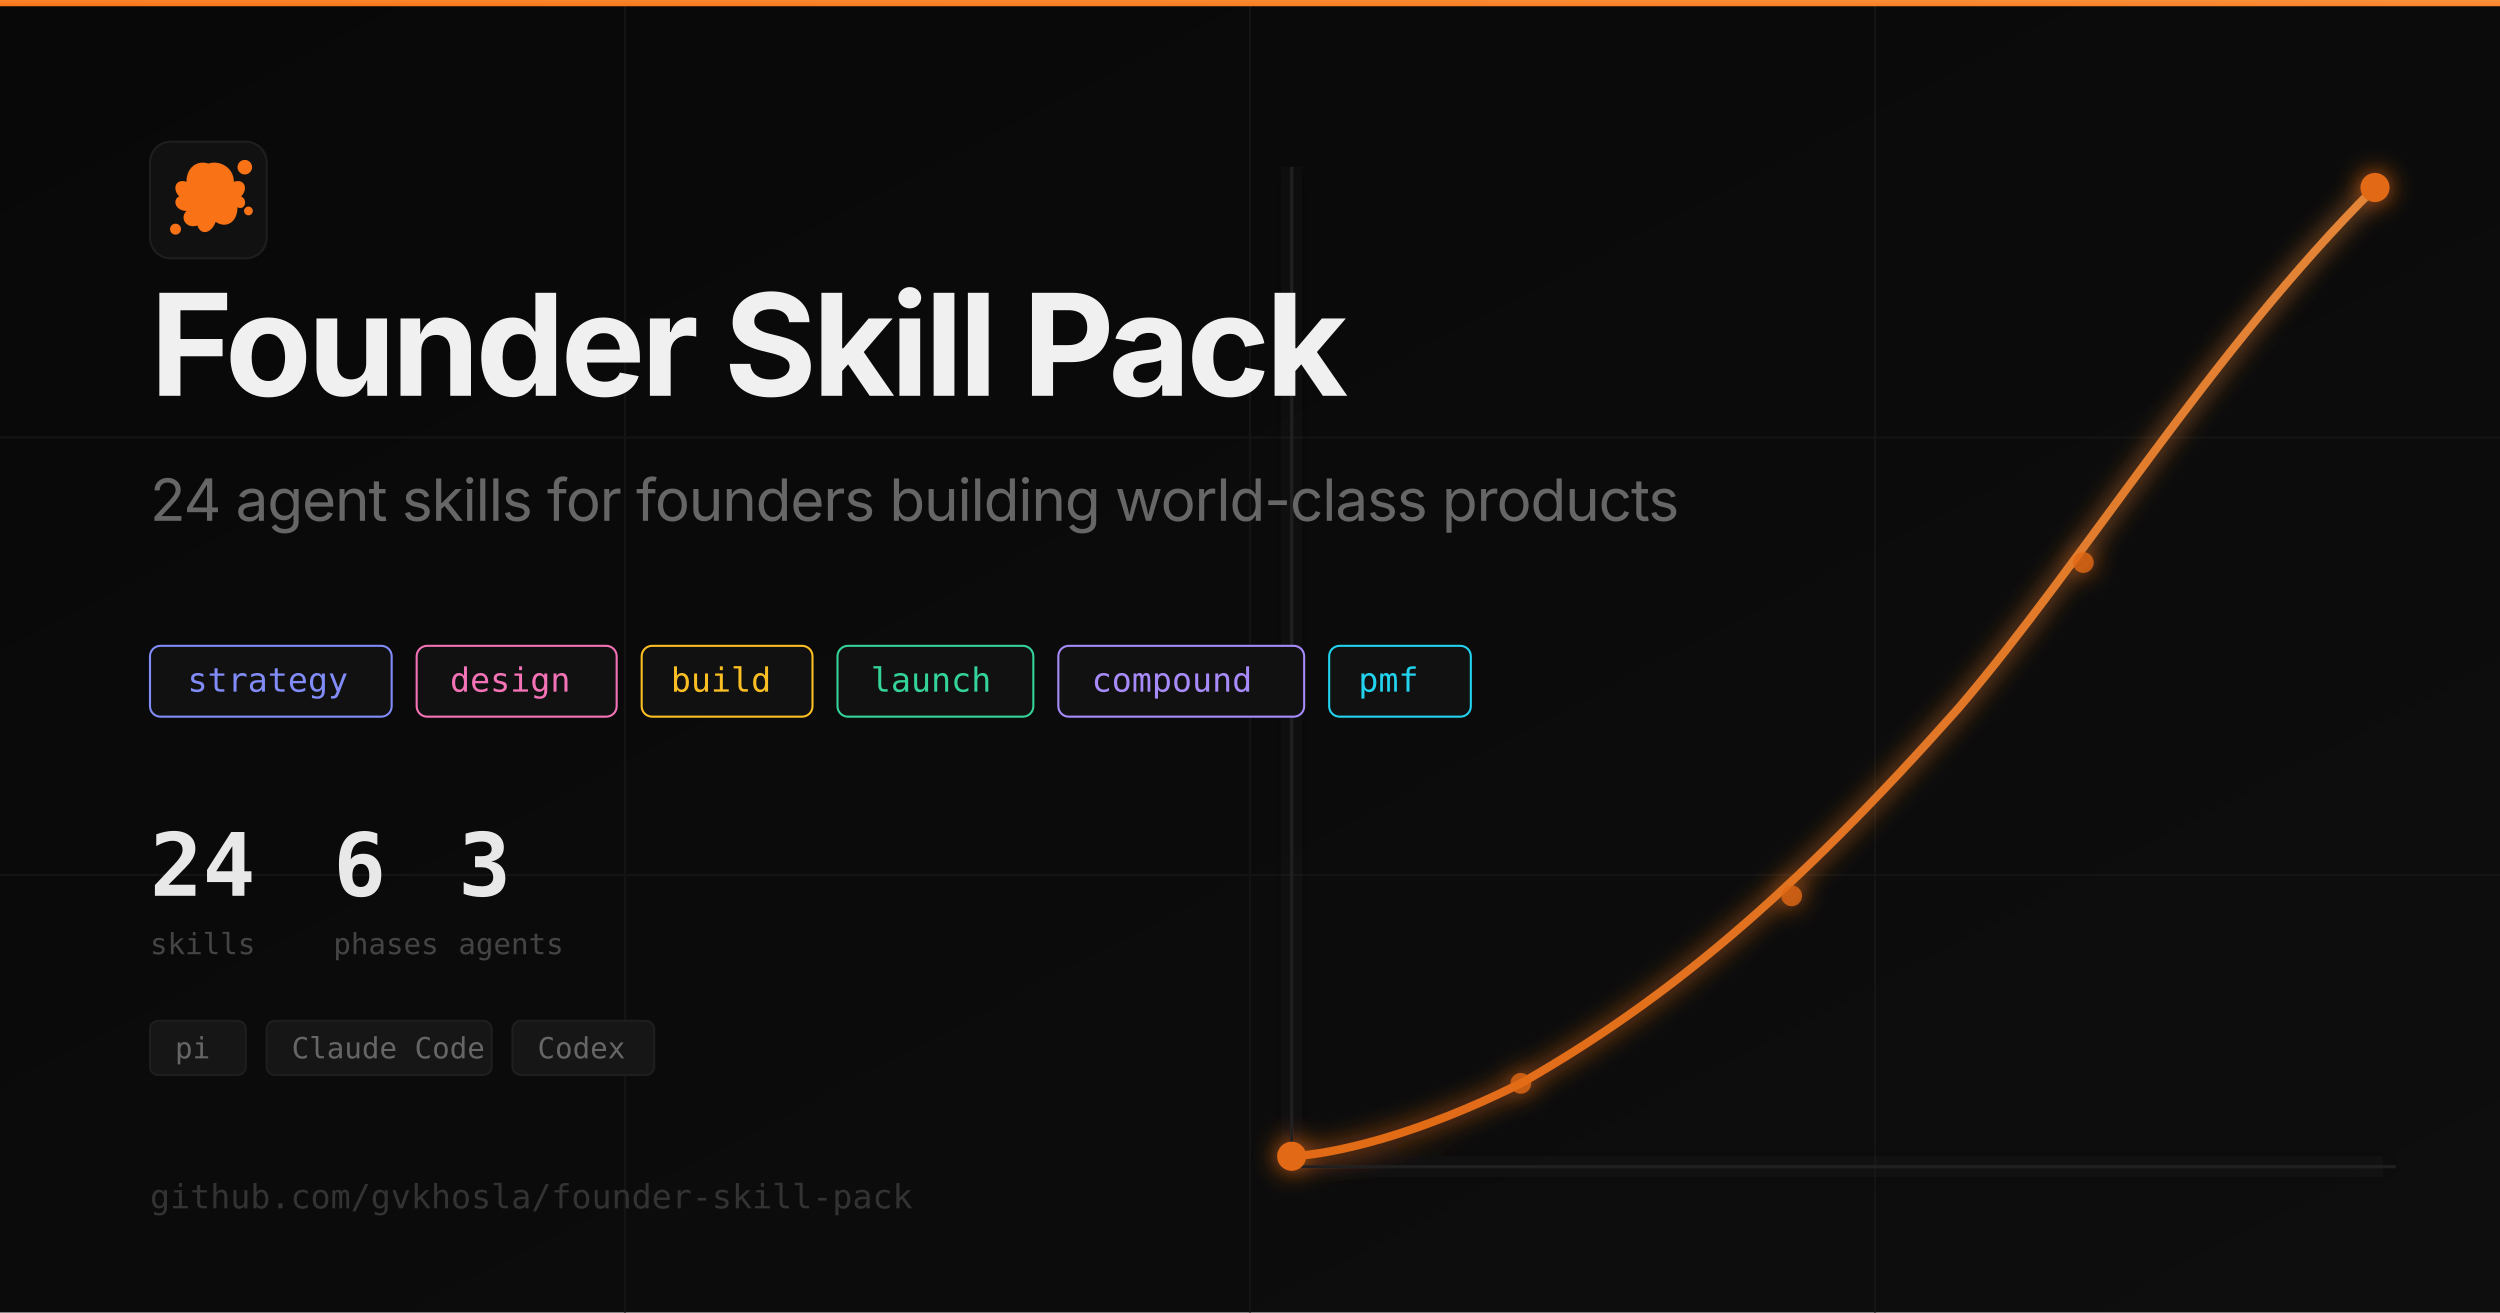
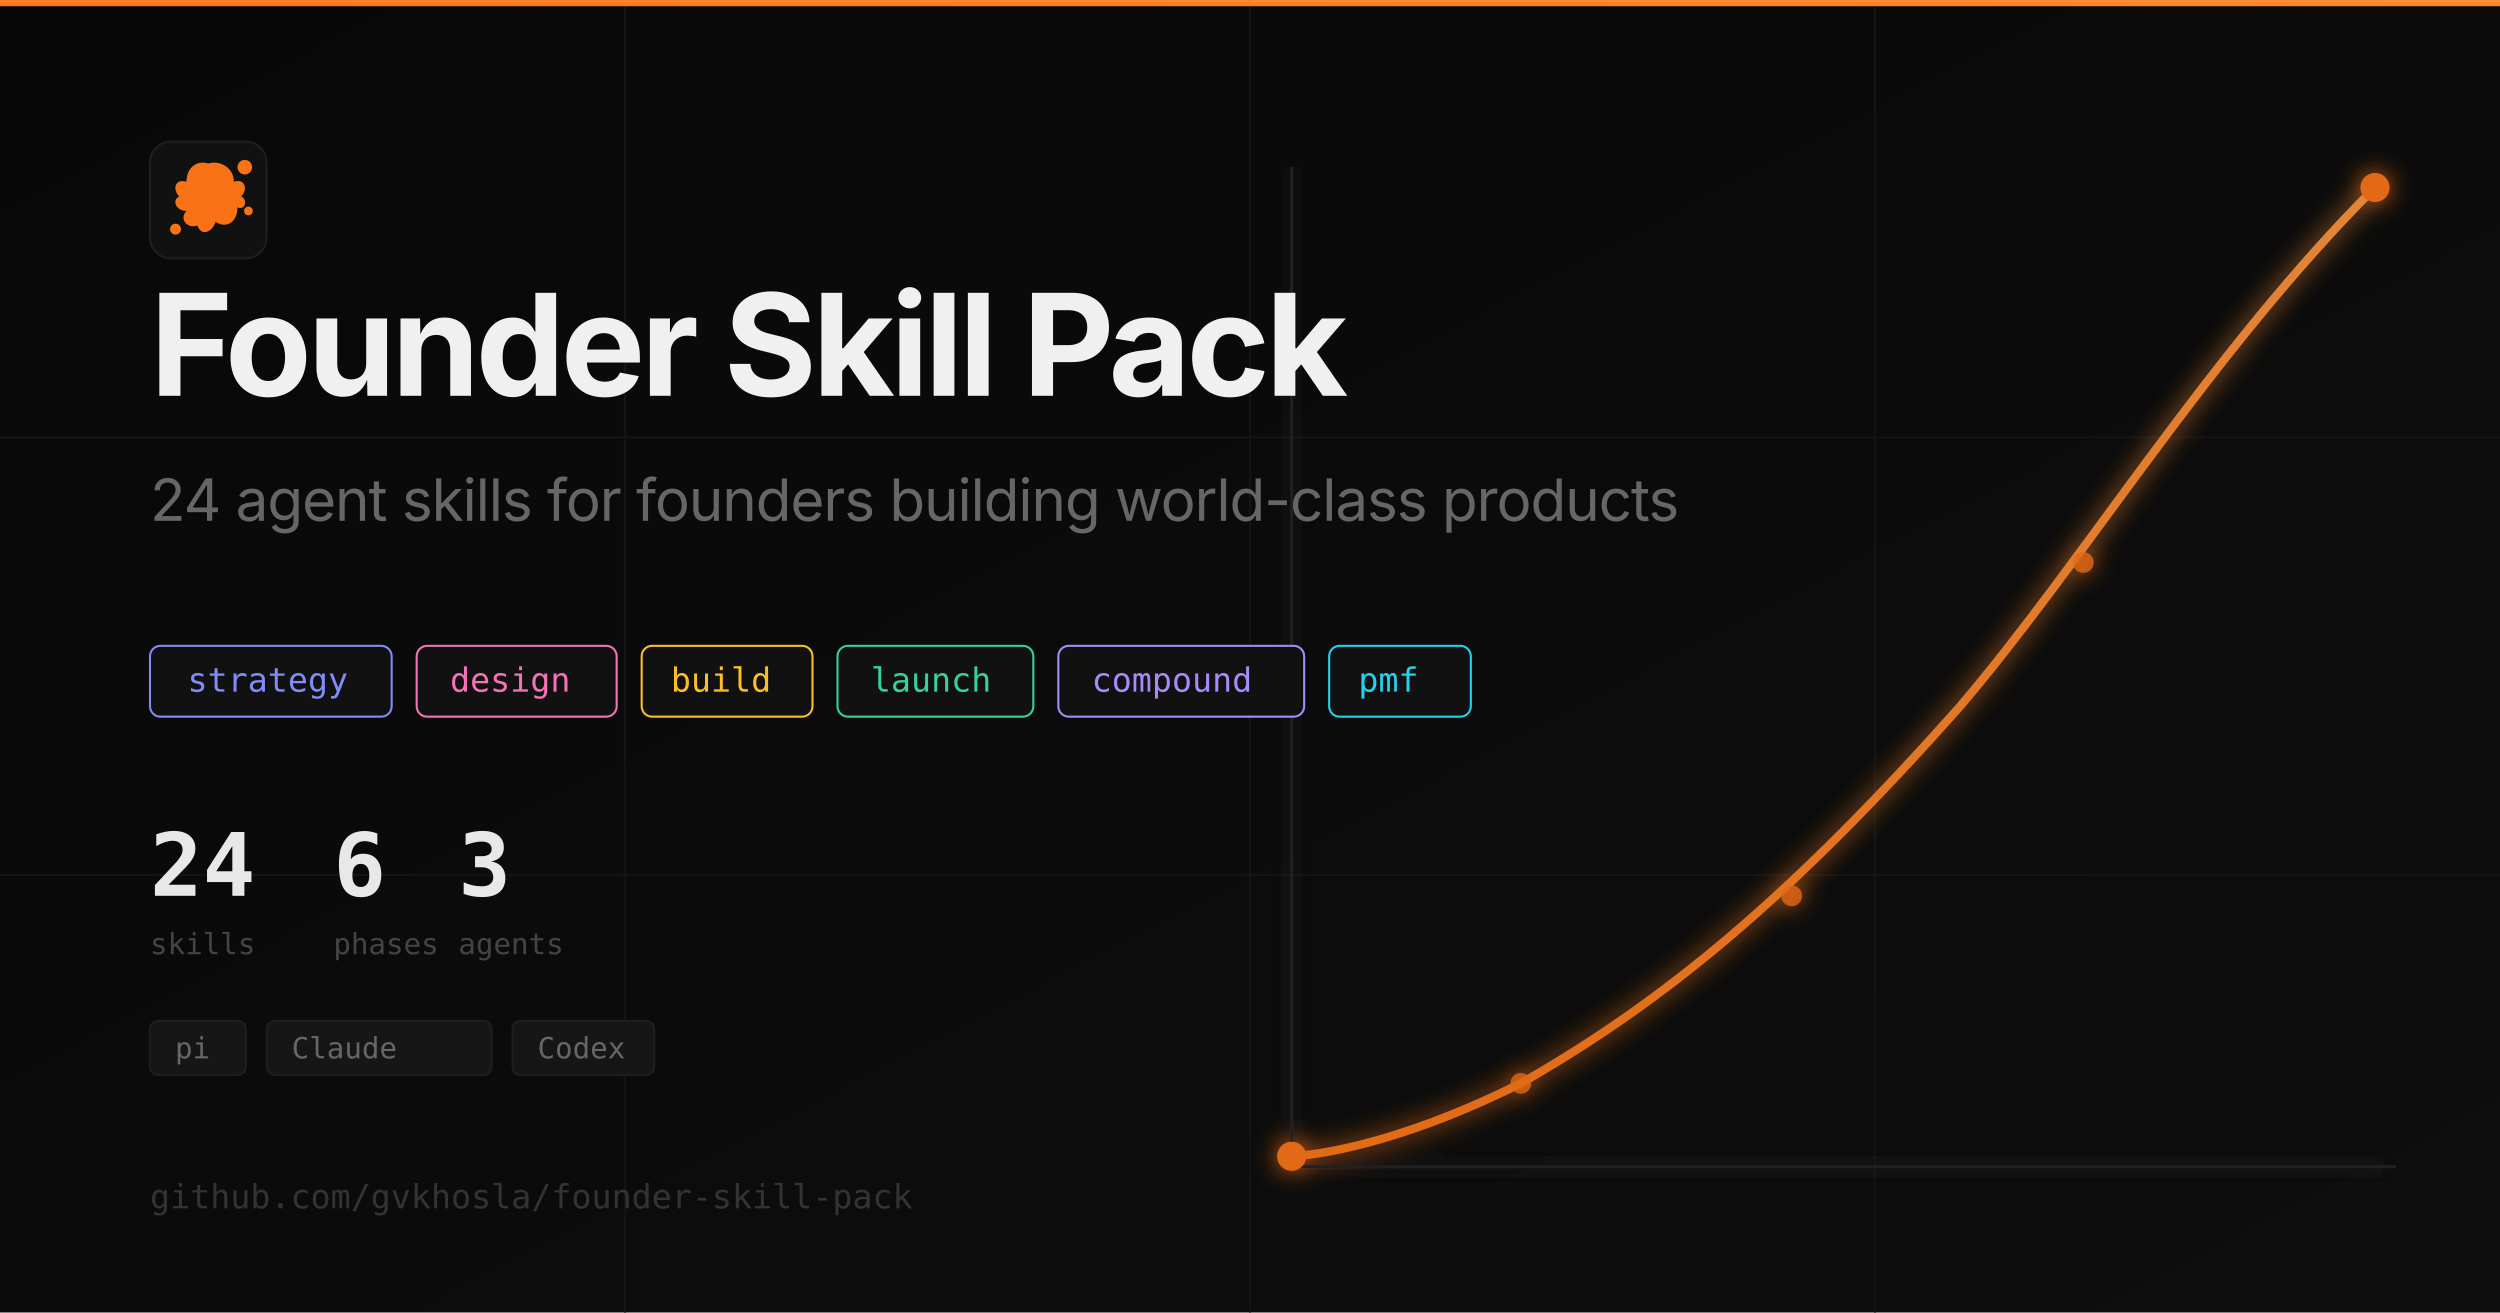
<svg xmlns="http://www.w3.org/2000/svg" viewBox="0 0 1200 630" width="1200" height="630">
  <defs>
    <linearGradient id="bgGrad" x1="0" y1="0" x2="1" y2="1">
      <stop offset="0%" stop-color="#080808" />
      <stop offset="100%" stop-color="#0e0e0e" />
    </linearGradient>
    <linearGradient id="curveGrad" x1="0" y1="1" x2="1" y2="0">
      <stop offset="0%" stop-color="#f97316" />
      <stop offset="100%" stop-color="#fb923c" />
    </linearGradient>
    <filter id="glow">
      <feGaussianBlur stdDeviation="6" result="blur" />
      <feMerge>
        <feMergeNode in="blur" />
        <feMergeNode in="SourceGraphic" />
      </feMerge>
    </filter>
  </defs>
  <rect width="1200" height="630" fill="url(#bgGrad)" />
  <g stroke="#141414" stroke-width="1">
    <line x1="0" y1="210" x2="1200" y2="210" />
    <line x1="0" y1="420" x2="1200" y2="420" />
    <line x1="300" y1="0" x2="300" y2="630" />
    <line x1="600" y1="0" x2="600" y2="630" />
    <line x1="900" y1="0" x2="900" y2="630" />
  </g>
  <g filter="url(#glow)" opacity="0.9">
    <line x1="620" y1="560" x2="1150" y2="560" stroke="#222" stroke-width="1.5" />
    <line x1="620" y1="560" x2="620" y2="80" stroke="#222" stroke-width="1.5" />
    <path d="M620 555 C640 554 680 545 730 520 C800 480 860 430 940 340 C1000 270 1060 170 1140 90" stroke="url(#curveGrad)" stroke-width="4" fill="none" stroke-linecap="round" />
    <circle cx="620" cy="555" r="7" fill="#f97316" />
    <circle cx="730" cy="520" r="5" fill="#f97316" opacity="0.8" />
    <circle cx="860" cy="430" r="5" fill="#f97316" opacity="0.8" />
    <circle cx="1000" cy="270" r="5" fill="#f97316" opacity="0.8" />
    <circle cx="1140" cy="90" r="7" fill="#f97316" />
  </g>
  <g transform="translate(72, 68)">
    <rect width="56" height="56" rx="10" fill="#111" stroke="#1e1e1e" stroke-width="1" />
    <g fill="#f97316" transform="scale(1.75) translate(0, 0)">
      <path d="M16 6         C19 5 23 7 23 11         C26 10 27 13 25 15         C27 16 26 19 24 18         C24 22 21 24 18 22         C17 25 14 26 13 23         C10 24 8 21 10 19         C7 19 6 16 8 15         C6 13 7 10 10 11         C10 7 13 5 16 6Z" />
      <circle cx="26" cy="7" r="2" />
      <circle cx="7" cy="24" r="1.5" />
      <circle cx="27" cy="19" r="1.2" />
    </g>
  </g>
  <text x="72" y="190" font-family="system-ui, -apple-system, sans-serif" font-size="68" font-weight="700" fill="#f0f0f0" letter-spacing="-2">
    Founder Skill Pack
  </text>
  <text x="72" y="250" font-family="system-ui, -apple-system, sans-serif" font-size="28" fill="#666" letter-spacing="-0.5">
    24 agent skills for founders building world-class products
  </text>
  <g font-family="'SF Mono', 'Fira Code', monospace" font-size="16">
    <rect x="72" y="310" width="116" height="34" rx="5" fill="#111" stroke="#818cf8" stroke-width="1" />
    <text x="90" y="332" fill="#818cf8">strategy</text>
    <rect x="200" y="310" width="96" height="34" rx="5" fill="#111" stroke="#f472b6" stroke-width="1" />
    <text x="216" y="332" fill="#f472b6">design</text>
    <rect x="308" y="310" width="82" height="34" rx="5" fill="#111" stroke="#fbbf24" stroke-width="1" />
    <text x="322" y="332" fill="#fbbf24">build</text>
    <rect x="402" y="310" width="94" height="34" rx="5" fill="#111" stroke="#34d399" stroke-width="1" />
    <text x="418" y="332" fill="#34d399">launch</text>
    <rect x="508" y="310" width="118" height="34" rx="5" fill="#111" stroke="#a78bfa" stroke-width="1" />
    <text x="524" y="332" fill="#a78bfa">compound</text>
    <rect x="638" y="310" width="68" height="34" rx="5" fill="#111" stroke="#22d3ee" stroke-width="1" />
    <text x="652" y="332" fill="#22d3ee">pmf</text>
  </g>
  <g font-family="'SF Mono', 'Fira Code', monospace">
    <text x="72" y="430" font-size="42" font-weight="700" fill="#e8e8e8">24</text>
    <text x="72" y="458" font-size="14" fill="#444">skills</text>
    <text x="160" y="430" font-size="42" font-weight="700" fill="#e8e8e8">6</text>
    <text x="160" y="458" font-size="14" fill="#444">phases</text>
    <text x="220" y="430" font-size="42" font-weight="700" fill="#e8e8e8">3</text>
    <text x="220" y="458" font-size="14" fill="#444">agents</text>
  </g>
  <g font-family="'SF Mono', 'Fira Code', monospace" font-size="14">
    <rect x="72" y="490" width="46" height="26" rx="4" fill="#161616" stroke="#1e1e1e" stroke-width="1" />
    <text x="84" y="508" fill="#666">pi</text>
    <rect x="128" y="490" width="108" height="26" rx="4" fill="#161616" stroke="#1e1e1e" stroke-width="1" />
-     <text x="140" y="508" fill="#666">Claude Code</text>
+     <text x="140" y="508" fill="#666">Claude</text>
    <rect x="246" y="490" width="68" height="26" rx="4" fill="#161616" stroke="#1e1e1e" stroke-width="1" />
    <text x="258" y="508" fill="#666">Codex</text>
  </g>
  <text x="72" y="580" font-family="'SF Mono', 'Fira Code', monospace" font-size="16" fill="#333">
    github.com/gvkhosla/founder-skill-pack
  </text>
  <rect x="0" y="0" width="1200" height="3" fill="url(#curveGrad)" />
</svg>
